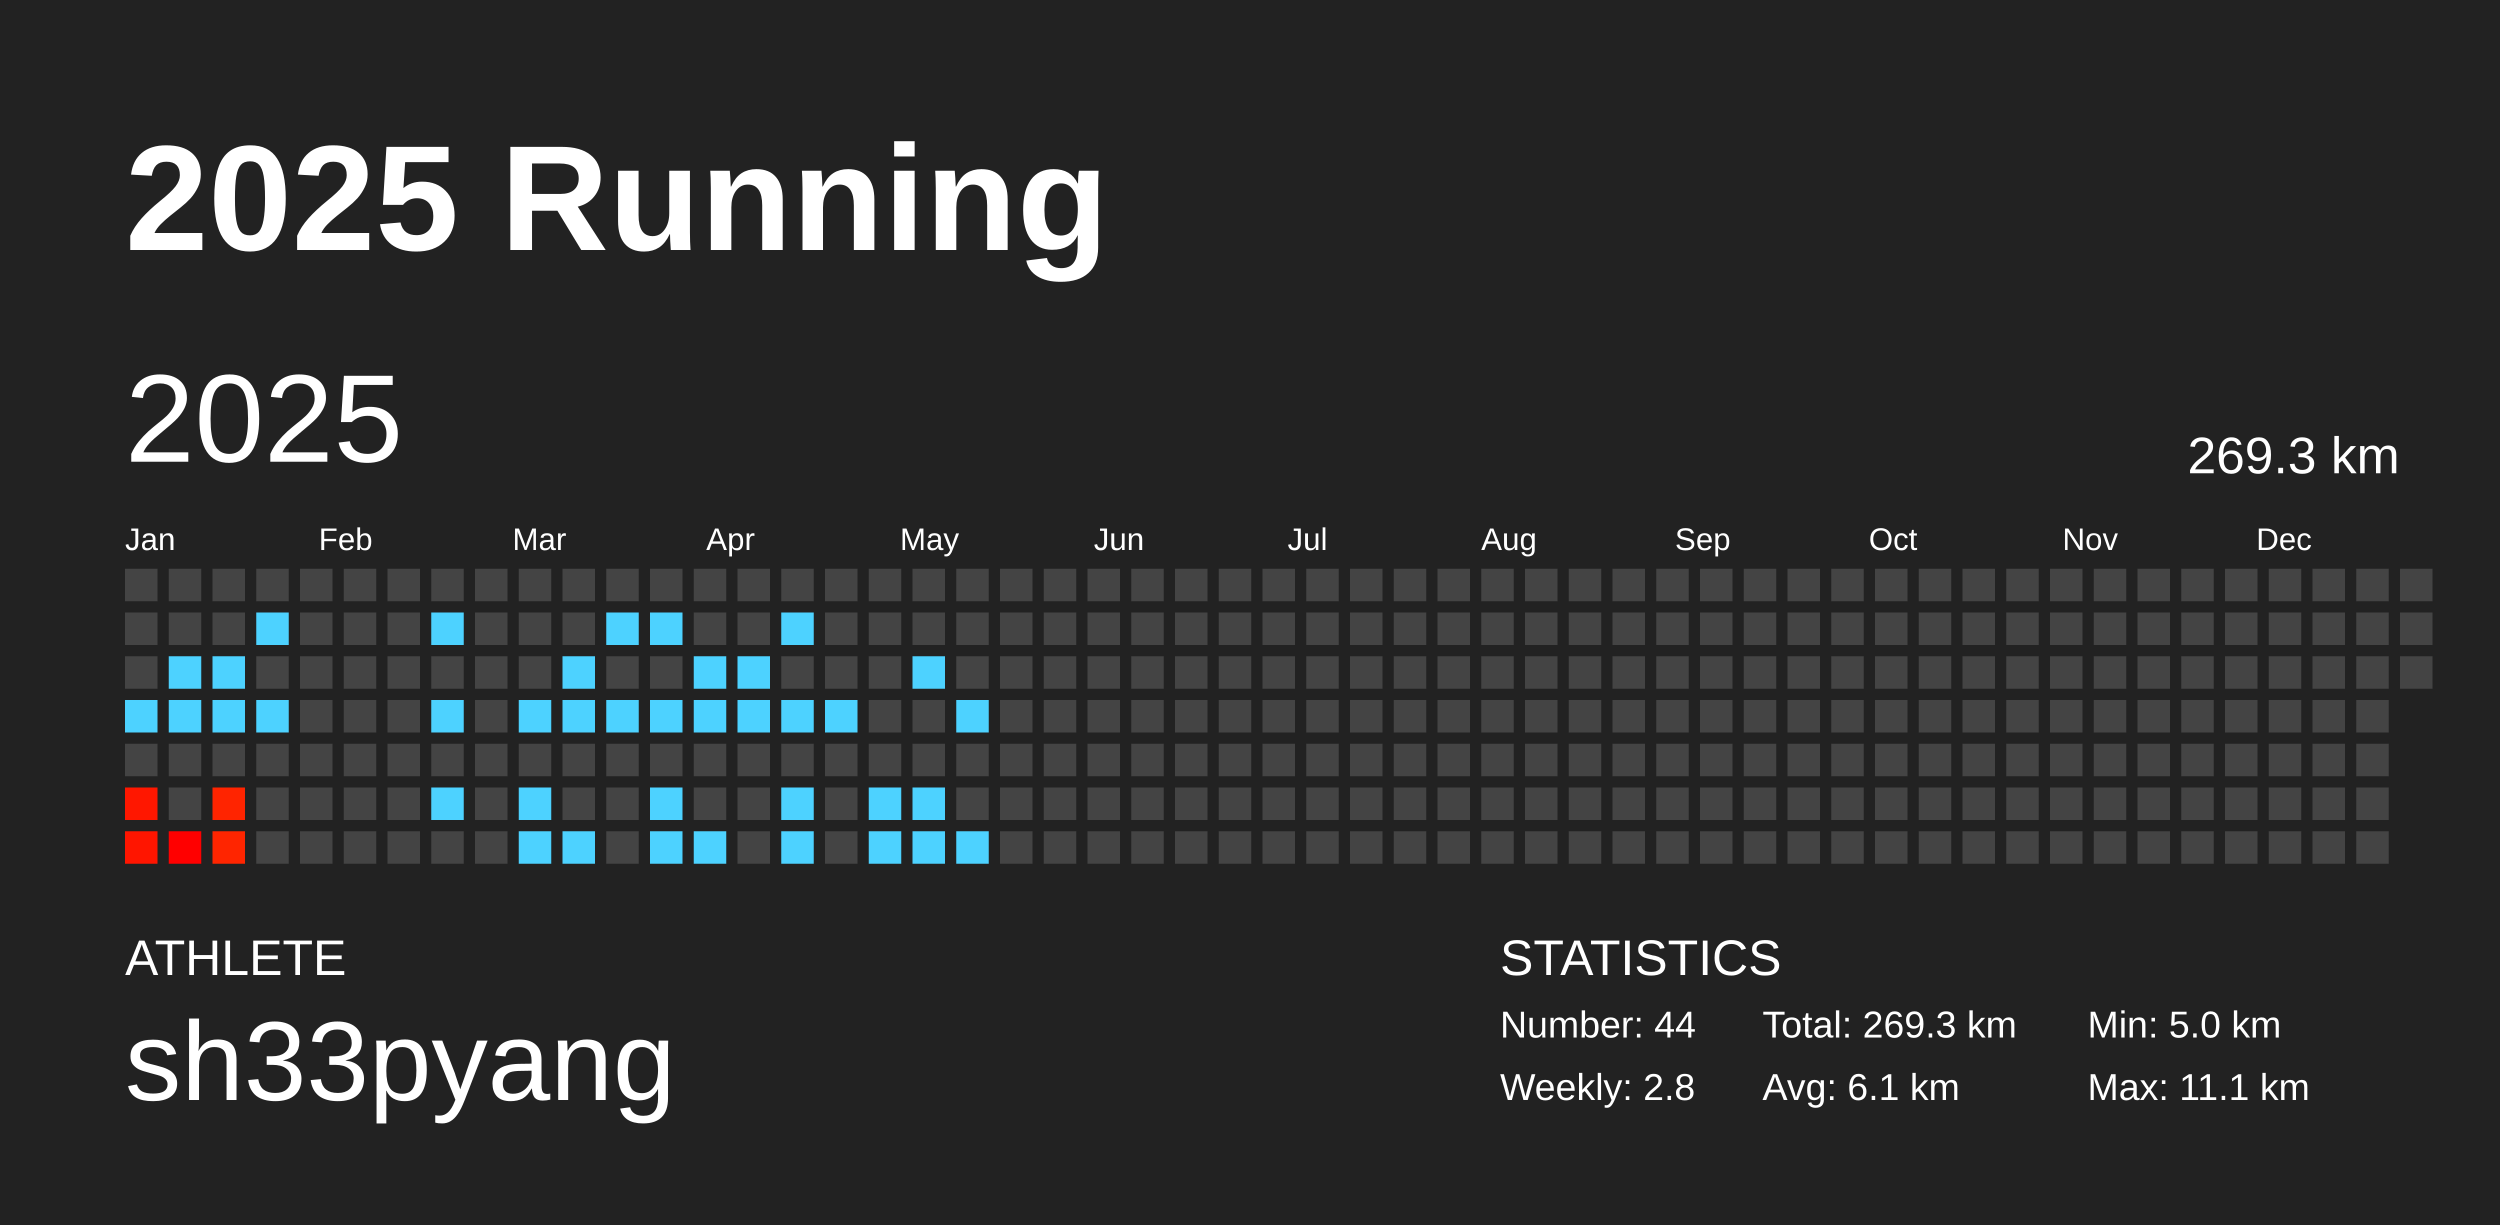
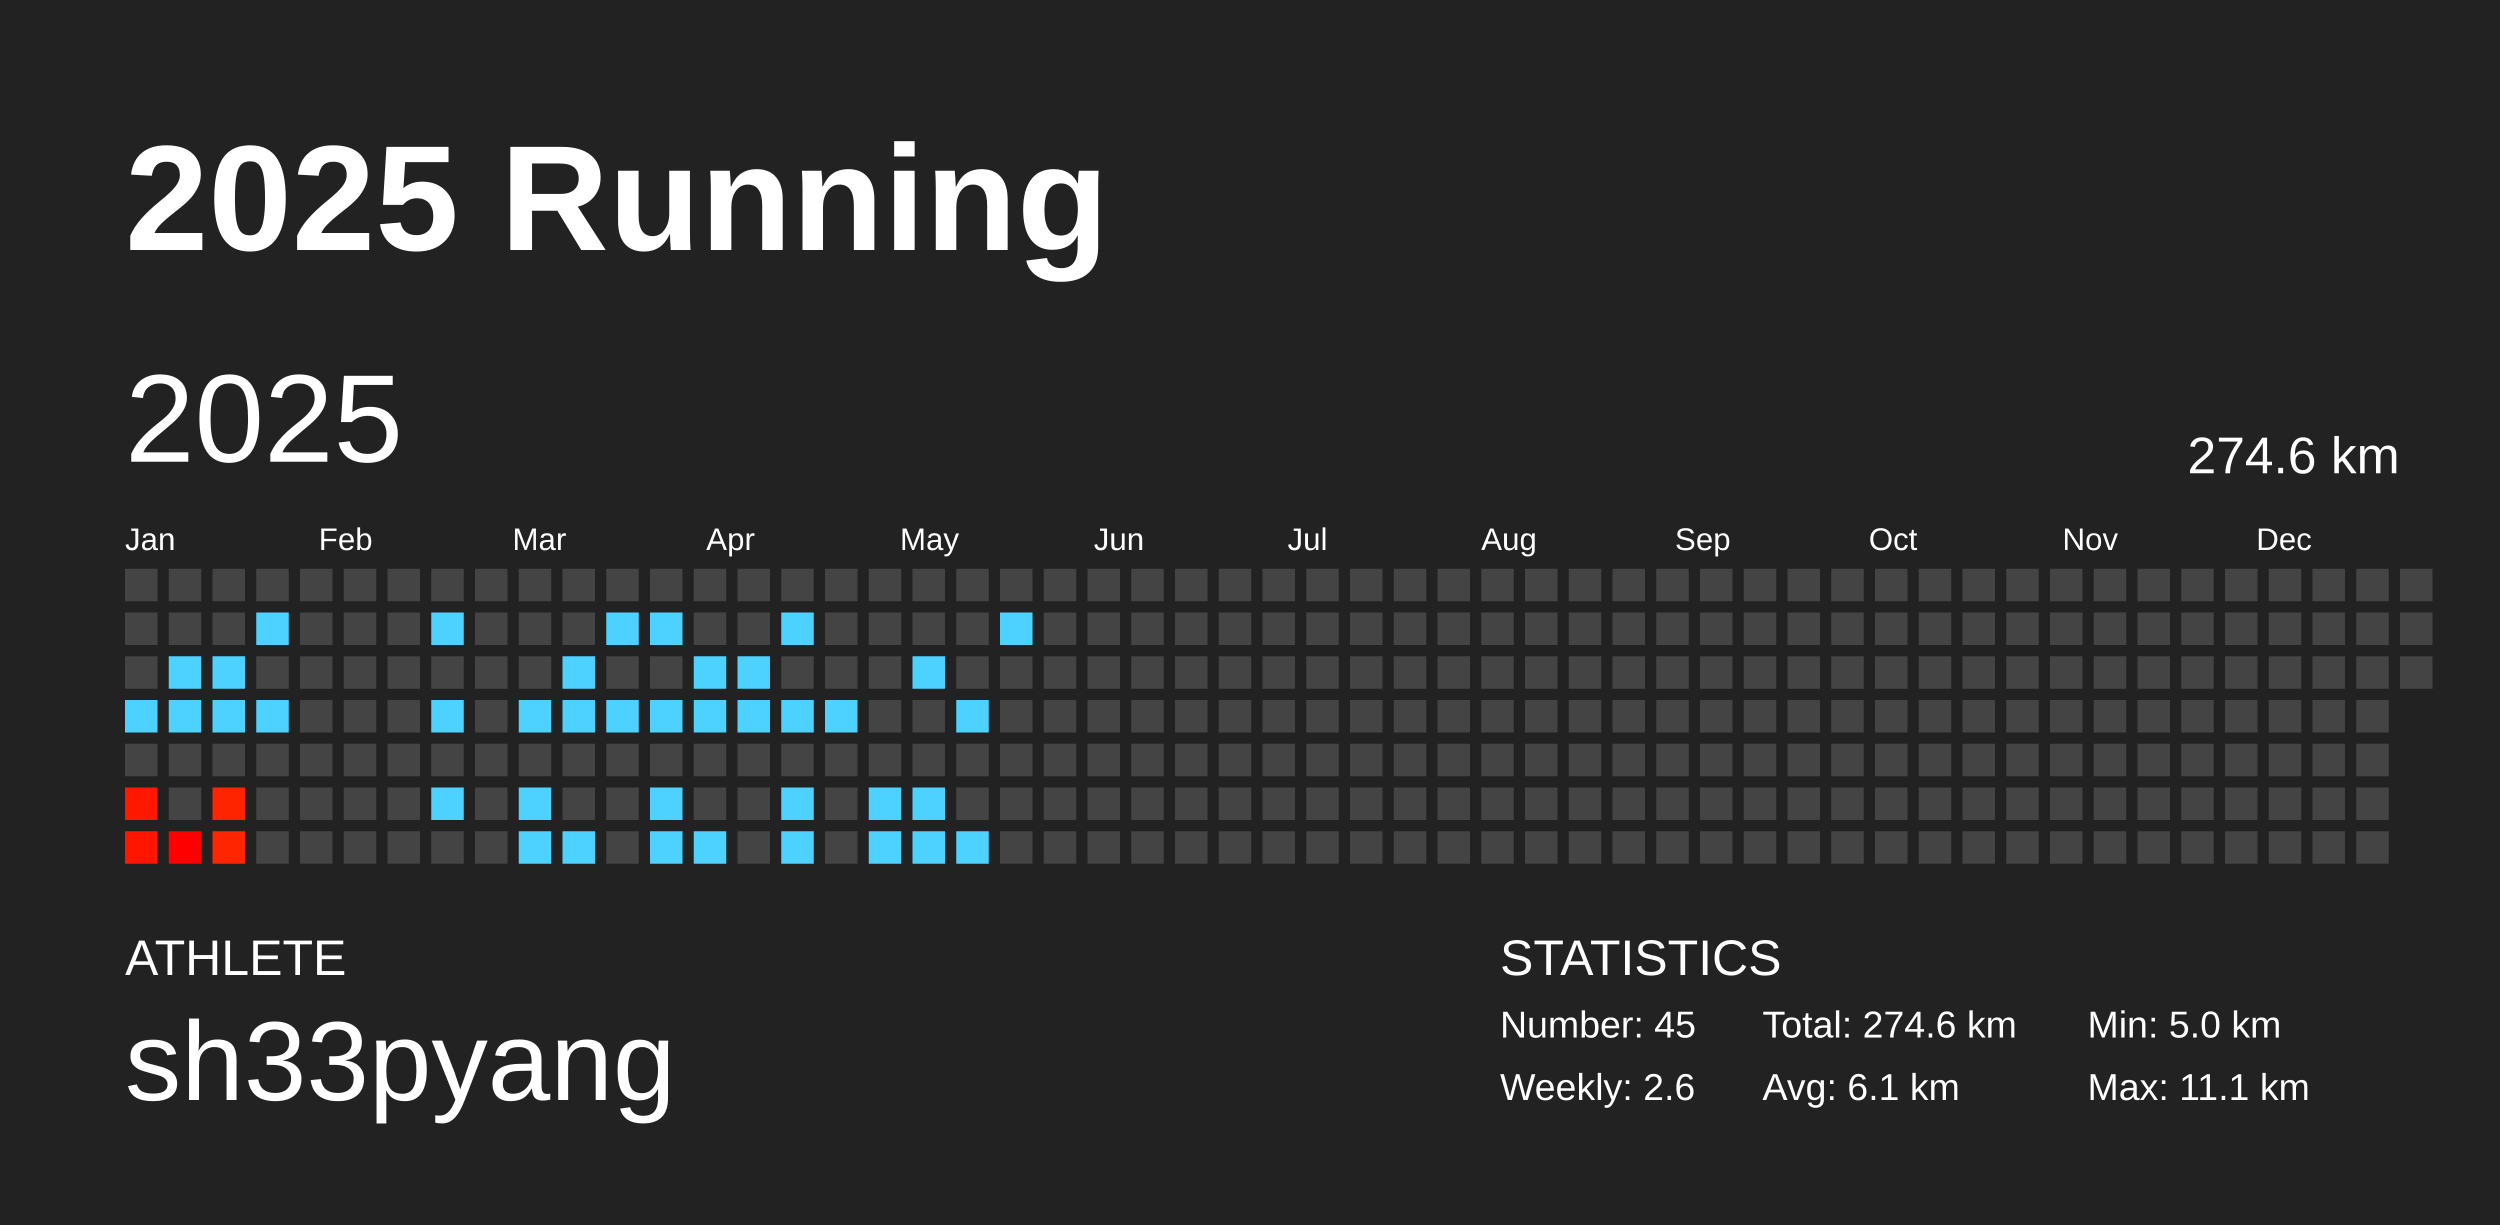
<svg xmlns="http://www.w3.org/2000/svg" baseProfile="full" height="98mm" version="1.1" viewBox="0,0,200,98" width="200mm">
  <defs />
  <rect fill="#222222" height="98" width="200" x="0" y="0" />
  <text fill="#FFFFFF" style="font-size:12px; font-family:Arial; font-weight:bold;" x="10" y="20">2025 Running</text>
  <text fill="#FFFFFF" style="font-size:4px; font-family:Arial" x="10" y="78">ATHLETE</text>
  <text fill="#FFFFFF" style="font-size:9px; font-family:Arial" x="10" y="88">sh33pyang</text>
  <text fill="#FFFFFF" style="font-size:4px; font-family:Arial" x="120" y="78">STATISTICS</text>
-   <text fill="#FFFFFF" style="font-size:3px; font-family:Arial" x="120" y="83">Number: 44</text>
-   <text fill="#FFFFFF" style="font-size:3px; font-family:Arial" x="120" y="88">Weekly: 2.8</text>
-   <text fill="#FFFFFF" style="font-size:3px; font-family:Arial" x="141" y="83">Total: 269.3 km</text>
+   <text fill="#FFFFFF" style="font-size:3px; font-family:Arial" x="120" y="83">Number: 45</text>
+   <text fill="#FFFFFF" style="font-size:3px; font-family:Arial" x="120" y="88">Weekly: 2.6</text>
+   <text fill="#FFFFFF" style="font-size:3px; font-family:Arial" x="141" y="83">Total: 274.6 km</text>
  <text fill="#FFFFFF" style="font-size:3px; font-family:Arial" x="141" y="88">Avg: 6.1 km</text>
  <text fill="#FFFFFF" style="font-size:3px; font-family:Arial" x="167" y="83">Min: 5.0 km</text>
  <text fill="#FFFFFF" style="font-size:3px; font-family:Arial" x="167" y="88">Max: 11.1 km</text>
  <text dominant-baseline="hanging" fill="#FFFFFF" style="font-size:10.0px; font-family:Arial;" x="10" y="30">2025</text>
-   <text dominant-baseline="hanging" fill="#FFFFFF" style="font-size:4.125px; font-family:Arial;" x="175" y="35">269.3 km</text>
+   <text dominant-baseline="hanging" fill="#FFFFFF" style="font-size:4.125px; font-family:Arial;" x="175" y="35">274.6 km</text>
  <text fill="#FFFFFF" style="font-size:2.5px; font-family:Arial" x="10.0" y="44">Jan</text>
  <text fill="#FFFFFF" style="font-size:2.5px; font-family:Arial" x="25.5" y="44">Feb</text>
  <text fill="#FFFFFF" style="font-size:2.5px; font-family:Arial" x="41.0" y="44">Mar</text>
  <text fill="#FFFFFF" style="font-size:2.5px; font-family:Arial" x="56.5" y="44">Apr</text>
  <text fill="#FFFFFF" style="font-size:2.5px; font-family:Arial" x="72.0" y="44">May</text>
  <text fill="#FFFFFF" style="font-size:2.5px; font-family:Arial" x="87.5" y="44">Jun</text>
  <text fill="#FFFFFF" style="font-size:2.5px; font-family:Arial" x="103.0" y="44">Jul</text>
  <text fill="#FFFFFF" style="font-size:2.5px; font-family:Arial" x="118.5" y="44">Aug</text>
  <text fill="#FFFFFF" style="font-size:2.5px; font-family:Arial" x="134.0" y="44">Sep</text>
  <text fill="#FFFFFF" style="font-size:2.5px; font-family:Arial" x="149.5" y="44">Oct</text>
  <text fill="#FFFFFF" style="font-size:2.5px; font-family:Arial" x="165.0" y="44">Nov</text>
  <text fill="#FFFFFF" style="font-size:2.5px; font-family:Arial" x="180.5" y="44">Dec</text>
  <rect fill="#444444" height="2.6" width="2.6" x="10.0" y="45.5" />
  <rect fill="#444444" height="2.6" width="2.6" x="10.0" y="49.0" />
  <rect fill="#444444" height="2.6" width="2.6" x="10.0" y="52.5" />
  <rect fill="#4dd2ff" height="2.6" width="2.6" x="10.0" y="56.0" />
  <rect fill="#444444" height="2.6" width="2.6" x="10.0" y="59.5" />
  <rect fill="#ff1700" height="2.6" width="2.6" x="10.0" y="63.0" />
  <rect fill="#ff1500" height="2.6" width="2.6" x="10.0" y="66.5" />
  <rect fill="#444444" height="2.6" width="2.6" x="13.5" y="45.5" />
  <rect fill="#444444" height="2.6" width="2.6" x="13.5" y="49.0" />
  <rect fill="#4dd2ff" height="2.6" width="2.6" x="13.5" y="52.5" />
  <rect fill="#4dd2ff" height="2.6" width="2.6" x="13.5" y="56.0" />
  <rect fill="#444444" height="2.6" width="2.6" x="13.5" y="59.5" />
  <rect fill="#444444" height="2.6" width="2.6" x="13.5" y="63.0" />
  <rect fill="#ff0000" height="2.6" width="2.6" x="13.5" y="66.5" />
  <rect fill="#444444" height="2.6" width="2.6" x="17.0" y="45.5" />
  <rect fill="#444444" height="2.6" width="2.6" x="17.0" y="49.0" />
  <rect fill="#4dd2ff" height="2.6" width="2.6" x="17.0" y="52.5" />
  <rect fill="#4dd2ff" height="2.6" width="2.6" x="17.0" y="56.0" />
  <rect fill="#444444" height="2.6" width="2.6" x="17.0" y="59.5" />
  <rect fill="#ff2400" height="2.6" width="2.6" x="17.0" y="63.0" />
  <rect fill="#ff2500" height="2.6" width="2.6" x="17.0" y="66.5" />
  <rect fill="#444444" height="2.6" width="2.6" x="20.5" y="45.5" />
  <rect fill="#4dd2ff" height="2.6" width="2.6" x="20.5" y="49.0" />
  <rect fill="#444444" height="2.6" width="2.6" x="20.5" y="52.5" />
  <rect fill="#4dd2ff" height="2.6" width="2.6" x="20.5" y="56.0" />
  <rect fill="#444444" height="2.6" width="2.6" x="20.5" y="59.5" />
  <rect fill="#444444" height="2.6" width="2.6" x="20.5" y="63.0" />
  <rect fill="#444444" height="2.6" width="2.6" x="20.5" y="66.5" />
  <rect fill="#444444" height="2.6" width="2.6" x="24.0" y="45.5" />
  <rect fill="#444444" height="2.6" width="2.6" x="24.0" y="49.0" />
  <rect fill="#444444" height="2.6" width="2.6" x="24.0" y="52.5" />
  <rect fill="#444444" height="2.6" width="2.6" x="24.0" y="56.0" />
  <rect fill="#444444" height="2.6" width="2.6" x="24.0" y="59.5" />
  <rect fill="#444444" height="2.6" width="2.6" x="24.0" y="63.0" />
  <rect fill="#444444" height="2.6" width="2.6" x="24.0" y="66.5" />
  <rect fill="#444444" height="2.6" width="2.6" x="27.5" y="45.5" />
  <rect fill="#444444" height="2.6" width="2.6" x="27.5" y="49.0" />
  <rect fill="#444444" height="2.6" width="2.6" x="27.5" y="52.5" />
  <rect fill="#444444" height="2.6" width="2.6" x="27.5" y="56.0" />
  <rect fill="#444444" height="2.6" width="2.6" x="27.5" y="59.5" />
  <rect fill="#444444" height="2.6" width="2.6" x="27.5" y="63.0" />
  <rect fill="#444444" height="2.6" width="2.6" x="27.5" y="66.5" />
  <rect fill="#444444" height="2.6" width="2.6" x="31.0" y="45.5" />
  <rect fill="#444444" height="2.6" width="2.6" x="31.0" y="49.0" />
  <rect fill="#444444" height="2.6" width="2.6" x="31.0" y="52.5" />
  <rect fill="#444444" height="2.6" width="2.6" x="31.0" y="56.0" />
  <rect fill="#444444" height="2.6" width="2.6" x="31.0" y="59.5" />
  <rect fill="#444444" height="2.6" width="2.6" x="31.0" y="63.0" />
  <rect fill="#444444" height="2.6" width="2.6" x="31.0" y="66.5" />
  <rect fill="#444444" height="2.6" width="2.6" x="34.5" y="45.5" />
  <rect fill="#4dd2ff" height="2.6" width="2.6" x="34.5" y="49.0" />
  <rect fill="#444444" height="2.6" width="2.6" x="34.5" y="52.5" />
  <rect fill="#4dd2ff" height="2.6" width="2.6" x="34.5" y="56.0" />
  <rect fill="#444444" height="2.6" width="2.6" x="34.5" y="59.5" />
  <rect fill="#4dd2ff" height="2.6" width="2.6" x="34.5" y="63.0" />
  <rect fill="#444444" height="2.6" width="2.6" x="34.5" y="66.5" />
  <rect fill="#444444" height="2.6" width="2.6" x="38.0" y="45.5" />
  <rect fill="#444444" height="2.6" width="2.6" x="38.0" y="49.0" />
  <rect fill="#444444" height="2.6" width="2.6" x="38.0" y="52.5" />
  <rect fill="#444444" height="2.6" width="2.6" x="38.0" y="56.0" />
  <rect fill="#444444" height="2.6" width="2.6" x="38.0" y="59.5" />
  <rect fill="#444444" height="2.6" width="2.6" x="38.0" y="63.0" />
  <rect fill="#444444" height="2.6" width="2.6" x="38.0" y="66.5" />
  <rect fill="#444444" height="2.6" width="2.6" x="41.5" y="45.5" />
  <rect fill="#444444" height="2.6" width="2.6" x="41.5" y="49.0" />
  <rect fill="#444444" height="2.6" width="2.6" x="41.5" y="52.5" />
  <rect fill="#4dd2ff" height="2.6" width="2.6" x="41.5" y="56.0" />
  <rect fill="#444444" height="2.6" width="2.6" x="41.5" y="59.5" />
  <rect fill="#4dd2ff" height="2.6" width="2.6" x="41.5" y="63.0" />
  <rect fill="#4dd2ff" height="2.6" width="2.6" x="41.5" y="66.5" />
  <rect fill="#444444" height="2.6" width="2.6" x="45.0" y="45.5" />
  <rect fill="#444444" height="2.6" width="2.6" x="45.0" y="49.0" />
  <rect fill="#4dd2ff" height="2.6" width="2.6" x="45.0" y="52.5" />
  <rect fill="#4dd2ff" height="2.6" width="2.6" x="45.0" y="56.0" />
  <rect fill="#444444" height="2.6" width="2.6" x="45.0" y="59.5" />
  <rect fill="#444444" height="2.6" width="2.6" x="45.0" y="63.0" />
  <rect fill="#4dd2ff" height="2.6" width="2.6" x="45.0" y="66.5" />
  <rect fill="#444444" height="2.6" width="2.6" x="48.5" y="45.5" />
  <rect fill="#4dd2ff" height="2.6" width="2.6" x="48.5" y="49.0" />
  <rect fill="#444444" height="2.6" width="2.6" x="48.5" y="52.5" />
  <rect fill="#4dd2ff" height="2.6" width="2.6" x="48.5" y="56.0" />
  <rect fill="#444444" height="2.6" width="2.6" x="48.5" y="59.5" />
  <rect fill="#444444" height="2.6" width="2.6" x="48.5" y="63.0" />
  <rect fill="#444444" height="2.6" width="2.6" x="48.5" y="66.5" />
  <rect fill="#444444" height="2.6" width="2.6" x="52.0" y="45.5" />
  <rect fill="#4dd2ff" height="2.6" width="2.6" x="52.0" y="49.0" />
  <rect fill="#444444" height="2.6" width="2.6" x="52.0" y="52.5" />
  <rect fill="#4dd2ff" height="2.6" width="2.6" x="52.0" y="56.0" />
  <rect fill="#444444" height="2.6" width="2.6" x="52.0" y="59.5" />
  <rect fill="#4dd2ff" height="2.6" width="2.6" x="52.0" y="63.0" />
  <rect fill="#4dd2ff" height="2.6" width="2.6" x="52.0" y="66.5" />
  <rect fill="#444444" height="2.6" width="2.6" x="55.5" y="45.5" />
  <rect fill="#444444" height="2.6" width="2.6" x="55.5" y="49.0" />
  <rect fill="#4dd2ff" height="2.6" width="2.6" x="55.5" y="52.5" />
  <rect fill="#4dd2ff" height="2.6" width="2.6" x="55.5" y="56.0" />
  <rect fill="#444444" height="2.6" width="2.6" x="55.5" y="59.5" />
  <rect fill="#444444" height="2.6" width="2.6" x="55.5" y="63.0" />
  <rect fill="#4dd2ff" height="2.6" width="2.6" x="55.5" y="66.5" />
  <rect fill="#444444" height="2.6" width="2.6" x="59.0" y="45.5" />
  <rect fill="#444444" height="2.6" width="2.6" x="59.0" y="49.0" />
  <rect fill="#4dd2ff" height="2.6" width="2.6" x="59.0" y="52.5" />
  <rect fill="#4dd2ff" height="2.6" width="2.6" x="59.0" y="56.0" />
  <rect fill="#444444" height="2.6" width="2.6" x="59.0" y="59.5" />
  <rect fill="#444444" height="2.6" width="2.6" x="59.0" y="63.0" />
  <rect fill="#444444" height="2.6" width="2.6" x="59.0" y="66.5" />
  <rect fill="#444444" height="2.6" width="2.6" x="62.5" y="45.5" />
  <rect fill="#4dd2ff" height="2.6" width="2.6" x="62.5" y="49.0" />
  <rect fill="#444444" height="2.6" width="2.6" x="62.5" y="52.5" />
  <rect fill="#4dd2ff" height="2.6" width="2.6" x="62.5" y="56.0" />
  <rect fill="#444444" height="2.6" width="2.6" x="62.5" y="59.5" />
  <rect fill="#4dd2ff" height="2.6" width="2.6" x="62.5" y="63.0" />
  <rect fill="#4dd2ff" height="2.6" width="2.6" x="62.5" y="66.5" />
  <rect fill="#444444" height="2.6" width="2.6" x="66.0" y="45.5" />
  <rect fill="#444444" height="2.6" width="2.6" x="66.0" y="49.0" />
  <rect fill="#444444" height="2.6" width="2.6" x="66.0" y="52.5" />
  <rect fill="#4dd2ff" height="2.6" width="2.6" x="66.0" y="56.0" />
  <rect fill="#444444" height="2.6" width="2.6" x="66.0" y="59.5" />
  <rect fill="#444444" height="2.6" width="2.6" x="66.0" y="63.0" />
  <rect fill="#444444" height="2.6" width="2.6" x="66.0" y="66.5" />
  <rect fill="#444444" height="2.6" width="2.6" x="69.5" y="45.5" />
  <rect fill="#444444" height="2.6" width="2.6" x="69.5" y="49.0" />
  <rect fill="#444444" height="2.6" width="2.6" x="69.5" y="52.5" />
  <rect fill="#444444" height="2.6" width="2.6" x="69.5" y="56.0" />
  <rect fill="#444444" height="2.6" width="2.6" x="69.5" y="59.5" />
  <rect fill="#4dd2ff" height="2.6" width="2.6" x="69.5" y="63.0" />
  <rect fill="#4dd2ff" height="2.6" width="2.6" x="69.5" y="66.5" />
  <rect fill="#444444" height="2.6" width="2.6" x="73.0" y="45.5" />
  <rect fill="#444444" height="2.6" width="2.6" x="73.0" y="49.0" />
  <rect fill="#4dd2ff" height="2.6" width="2.6" x="73.0" y="52.5" />
  <rect fill="#444444" height="2.6" width="2.6" x="73.0" y="56.0" />
  <rect fill="#444444" height="2.6" width="2.6" x="73.0" y="59.5" />
  <rect fill="#4dd2ff" height="2.6" width="2.6" x="73.0" y="63.0" />
  <rect fill="#4dd2ff" height="2.6" width="2.6" x="73.0" y="66.5" />
  <rect fill="#444444" height="2.6" width="2.6" x="76.5" y="45.5" />
  <rect fill="#444444" height="2.6" width="2.6" x="76.5" y="49.0" />
  <rect fill="#444444" height="2.6" width="2.6" x="76.5" y="52.5" />
  <rect fill="#4dd2ff" height="2.6" width="2.6" x="76.5" y="56.0" />
  <rect fill="#444444" height="2.6" width="2.6" x="76.5" y="59.5" />
  <rect fill="#444444" height="2.6" width="2.6" x="76.5" y="63.0" />
  <rect fill="#4dd2ff" height="2.6" width="2.6" x="76.5" y="66.5" />
  <rect fill="#444444" height="2.6" width="2.6" x="80.0" y="45.5" />
-   <rect fill="#444444" height="2.6" width="2.6" x="80.0" y="49.0" />
+   <rect fill="#4dd2ff" height="2.6" width="2.6" x="80.0" y="49.0" />
  <rect fill="#444444" height="2.6" width="2.6" x="80.0" y="52.5" />
  <rect fill="#444444" height="2.6" width="2.6" x="80.0" y="56.0" />
  <rect fill="#444444" height="2.6" width="2.6" x="80.0" y="59.5" />
  <rect fill="#444444" height="2.6" width="2.6" x="80.0" y="63.0" />
  <rect fill="#444444" height="2.6" width="2.6" x="80.0" y="66.5" />
  <rect fill="#444444" height="2.6" width="2.6" x="83.5" y="45.5" />
  <rect fill="#444444" height="2.6" width="2.6" x="83.5" y="49.0" />
  <rect fill="#444444" height="2.6" width="2.6" x="83.5" y="52.5" />
  <rect fill="#444444" height="2.6" width="2.6" x="83.5" y="56.0" />
  <rect fill="#444444" height="2.6" width="2.6" x="83.5" y="59.5" />
  <rect fill="#444444" height="2.6" width="2.6" x="83.5" y="63.0" />
  <rect fill="#444444" height="2.6" width="2.6" x="83.5" y="66.5" />
  <rect fill="#444444" height="2.6" width="2.6" x="87.0" y="45.5" />
  <rect fill="#444444" height="2.6" width="2.6" x="87.0" y="49.0" />
  <rect fill="#444444" height="2.6" width="2.6" x="87.0" y="52.5" />
  <rect fill="#444444" height="2.6" width="2.6" x="87.0" y="56.0" />
  <rect fill="#444444" height="2.6" width="2.6" x="87.0" y="59.5" />
  <rect fill="#444444" height="2.6" width="2.6" x="87.0" y="63.0" />
  <rect fill="#444444" height="2.6" width="2.6" x="87.0" y="66.5" />
  <rect fill="#444444" height="2.6" width="2.6" x="90.5" y="45.5" />
  <rect fill="#444444" height="2.6" width="2.6" x="90.5" y="49.0" />
  <rect fill="#444444" height="2.6" width="2.6" x="90.5" y="52.5" />
  <rect fill="#444444" height="2.6" width="2.6" x="90.5" y="56.0" />
  <rect fill="#444444" height="2.6" width="2.6" x="90.5" y="59.5" />
  <rect fill="#444444" height="2.6" width="2.6" x="90.5" y="63.0" />
  <rect fill="#444444" height="2.6" width="2.6" x="90.5" y="66.5" />
  <rect fill="#444444" height="2.6" width="2.6" x="94.0" y="45.5" />
  <rect fill="#444444" height="2.6" width="2.6" x="94.0" y="49.0" />
  <rect fill="#444444" height="2.6" width="2.6" x="94.0" y="52.5" />
  <rect fill="#444444" height="2.6" width="2.6" x="94.0" y="56.0" />
  <rect fill="#444444" height="2.6" width="2.6" x="94.0" y="59.5" />
  <rect fill="#444444" height="2.6" width="2.6" x="94.0" y="63.0" />
  <rect fill="#444444" height="2.6" width="2.6" x="94.0" y="66.5" />
  <rect fill="#444444" height="2.6" width="2.6" x="97.5" y="45.5" />
  <rect fill="#444444" height="2.6" width="2.6" x="97.5" y="49.0" />
  <rect fill="#444444" height="2.6" width="2.6" x="97.5" y="52.5" />
  <rect fill="#444444" height="2.6" width="2.6" x="97.5" y="56.0" />
  <rect fill="#444444" height="2.6" width="2.6" x="97.5" y="59.5" />
  <rect fill="#444444" height="2.6" width="2.6" x="97.5" y="63.0" />
  <rect fill="#444444" height="2.6" width="2.6" x="97.5" y="66.5" />
  <rect fill="#444444" height="2.6" width="2.6" x="101.0" y="45.5" />
  <rect fill="#444444" height="2.6" width="2.6" x="101.0" y="49.0" />
  <rect fill="#444444" height="2.6" width="2.6" x="101.0" y="52.5" />
  <rect fill="#444444" height="2.6" width="2.6" x="101.0" y="56.0" />
  <rect fill="#444444" height="2.6" width="2.6" x="101.0" y="59.5" />
  <rect fill="#444444" height="2.6" width="2.6" x="101.0" y="63.0" />
  <rect fill="#444444" height="2.6" width="2.6" x="101.0" y="66.5" />
  <rect fill="#444444" height="2.6" width="2.6" x="104.5" y="45.5" />
  <rect fill="#444444" height="2.6" width="2.6" x="104.5" y="49.0" />
  <rect fill="#444444" height="2.6" width="2.6" x="104.5" y="52.5" />
  <rect fill="#444444" height="2.6" width="2.6" x="104.5" y="56.0" />
  <rect fill="#444444" height="2.6" width="2.6" x="104.5" y="59.5" />
  <rect fill="#444444" height="2.6" width="2.6" x="104.5" y="63.0" />
  <rect fill="#444444" height="2.6" width="2.6" x="104.5" y="66.5" />
  <rect fill="#444444" height="2.6" width="2.6" x="108.0" y="45.5" />
  <rect fill="#444444" height="2.6" width="2.6" x="108.0" y="49.0" />
  <rect fill="#444444" height="2.6" width="2.6" x="108.0" y="52.5" />
  <rect fill="#444444" height="2.6" width="2.6" x="108.0" y="56.0" />
  <rect fill="#444444" height="2.6" width="2.6" x="108.0" y="59.5" />
  <rect fill="#444444" height="2.6" width="2.6" x="108.0" y="63.0" />
  <rect fill="#444444" height="2.6" width="2.6" x="108.0" y="66.5" />
  <rect fill="#444444" height="2.6" width="2.6" x="111.5" y="45.5" />
  <rect fill="#444444" height="2.6" width="2.6" x="111.5" y="49.0" />
  <rect fill="#444444" height="2.6" width="2.6" x="111.5" y="52.5" />
  <rect fill="#444444" height="2.6" width="2.6" x="111.5" y="56.0" />
  <rect fill="#444444" height="2.6" width="2.6" x="111.5" y="59.5" />
  <rect fill="#444444" height="2.6" width="2.6" x="111.5" y="63.0" />
  <rect fill="#444444" height="2.6" width="2.6" x="111.5" y="66.5" />
  <rect fill="#444444" height="2.6" width="2.6" x="115.0" y="45.5" />
  <rect fill="#444444" height="2.6" width="2.6" x="115.0" y="49.0" />
  <rect fill="#444444" height="2.6" width="2.6" x="115.0" y="52.5" />
  <rect fill="#444444" height="2.6" width="2.6" x="115.0" y="56.0" />
  <rect fill="#444444" height="2.6" width="2.6" x="115.0" y="59.5" />
  <rect fill="#444444" height="2.6" width="2.6" x="115.0" y="63.0" />
  <rect fill="#444444" height="2.6" width="2.6" x="115.0" y="66.5" />
  <rect fill="#444444" height="2.6" width="2.6" x="118.5" y="45.5" />
  <rect fill="#444444" height="2.6" width="2.6" x="118.5" y="49.0" />
  <rect fill="#444444" height="2.6" width="2.6" x="118.5" y="52.5" />
  <rect fill="#444444" height="2.6" width="2.6" x="118.5" y="56.0" />
  <rect fill="#444444" height="2.6" width="2.6" x="118.5" y="59.5" />
  <rect fill="#444444" height="2.6" width="2.6" x="118.5" y="63.0" />
  <rect fill="#444444" height="2.6" width="2.6" x="118.5" y="66.5" />
  <rect fill="#444444" height="2.6" width="2.6" x="122.0" y="45.5" />
  <rect fill="#444444" height="2.6" width="2.6" x="122.0" y="49.0" />
  <rect fill="#444444" height="2.6" width="2.6" x="122.0" y="52.5" />
  <rect fill="#444444" height="2.6" width="2.6" x="122.0" y="56.0" />
  <rect fill="#444444" height="2.6" width="2.6" x="122.0" y="59.5" />
  <rect fill="#444444" height="2.6" width="2.6" x="122.0" y="63.0" />
  <rect fill="#444444" height="2.6" width="2.6" x="122.0" y="66.5" />
  <rect fill="#444444" height="2.6" width="2.6" x="125.5" y="45.5" />
  <rect fill="#444444" height="2.6" width="2.6" x="125.5" y="49.0" />
  <rect fill="#444444" height="2.6" width="2.6" x="125.5" y="52.5" />
  <rect fill="#444444" height="2.6" width="2.6" x="125.5" y="56.0" />
  <rect fill="#444444" height="2.6" width="2.6" x="125.5" y="59.5" />
  <rect fill="#444444" height="2.6" width="2.6" x="125.5" y="63.0" />
  <rect fill="#444444" height="2.6" width="2.6" x="125.5" y="66.5" />
  <rect fill="#444444" height="2.6" width="2.6" x="129.0" y="45.5" />
  <rect fill="#444444" height="2.6" width="2.6" x="129.0" y="49.0" />
  <rect fill="#444444" height="2.6" width="2.6" x="129.0" y="52.5" />
  <rect fill="#444444" height="2.6" width="2.6" x="129.0" y="56.0" />
  <rect fill="#444444" height="2.6" width="2.6" x="129.0" y="59.5" />
  <rect fill="#444444" height="2.6" width="2.6" x="129.0" y="63.0" />
  <rect fill="#444444" height="2.6" width="2.6" x="129.0" y="66.5" />
  <rect fill="#444444" height="2.6" width="2.6" x="132.5" y="45.5" />
  <rect fill="#444444" height="2.6" width="2.6" x="132.5" y="49.0" />
  <rect fill="#444444" height="2.6" width="2.6" x="132.5" y="52.5" />
  <rect fill="#444444" height="2.6" width="2.6" x="132.5" y="56.0" />
  <rect fill="#444444" height="2.6" width="2.6" x="132.5" y="59.5" />
  <rect fill="#444444" height="2.6" width="2.6" x="132.5" y="63.0" />
  <rect fill="#444444" height="2.6" width="2.6" x="132.5" y="66.5" />
  <rect fill="#444444" height="2.6" width="2.6" x="136.0" y="45.5" />
  <rect fill="#444444" height="2.6" width="2.6" x="136.0" y="49.0" />
  <rect fill="#444444" height="2.6" width="2.6" x="136.0" y="52.5" />
  <rect fill="#444444" height="2.6" width="2.6" x="136.0" y="56.0" />
  <rect fill="#444444" height="2.6" width="2.6" x="136.0" y="59.5" />
  <rect fill="#444444" height="2.6" width="2.6" x="136.0" y="63.0" />
  <rect fill="#444444" height="2.6" width="2.6" x="136.0" y="66.5" />
  <rect fill="#444444" height="2.6" width="2.6" x="139.5" y="45.5" />
  <rect fill="#444444" height="2.6" width="2.6" x="139.5" y="49.0" />
  <rect fill="#444444" height="2.6" width="2.6" x="139.5" y="52.5" />
  <rect fill="#444444" height="2.6" width="2.6" x="139.5" y="56.0" />
  <rect fill="#444444" height="2.6" width="2.6" x="139.5" y="59.5" />
  <rect fill="#444444" height="2.6" width="2.6" x="139.5" y="63.0" />
  <rect fill="#444444" height="2.6" width="2.6" x="139.5" y="66.5" />
  <rect fill="#444444" height="2.6" width="2.6" x="143.0" y="45.5" />
  <rect fill="#444444" height="2.6" width="2.6" x="143.0" y="49.0" />
  <rect fill="#444444" height="2.6" width="2.6" x="143.0" y="52.5" />
  <rect fill="#444444" height="2.6" width="2.6" x="143.0" y="56.0" />
  <rect fill="#444444" height="2.6" width="2.6" x="143.0" y="59.5" />
  <rect fill="#444444" height="2.6" width="2.6" x="143.0" y="63.0" />
  <rect fill="#444444" height="2.6" width="2.6" x="143.0" y="66.5" />
  <rect fill="#444444" height="2.6" width="2.6" x="146.5" y="45.5" />
  <rect fill="#444444" height="2.6" width="2.6" x="146.5" y="49.0" />
  <rect fill="#444444" height="2.6" width="2.6" x="146.5" y="52.5" />
  <rect fill="#444444" height="2.6" width="2.6" x="146.5" y="56.0" />
  <rect fill="#444444" height="2.6" width="2.6" x="146.5" y="59.5" />
  <rect fill="#444444" height="2.6" width="2.6" x="146.5" y="63.0" />
  <rect fill="#444444" height="2.6" width="2.6" x="146.5" y="66.5" />
  <rect fill="#444444" height="2.6" width="2.6" x="150.0" y="45.5" />
  <rect fill="#444444" height="2.6" width="2.6" x="150.0" y="49.0" />
  <rect fill="#444444" height="2.6" width="2.6" x="150.0" y="52.5" />
  <rect fill="#444444" height="2.6" width="2.6" x="150.0" y="56.0" />
  <rect fill="#444444" height="2.6" width="2.6" x="150.0" y="59.5" />
  <rect fill="#444444" height="2.6" width="2.6" x="150.0" y="63.0" />
  <rect fill="#444444" height="2.6" width="2.6" x="150.0" y="66.5" />
  <rect fill="#444444" height="2.6" width="2.6" x="153.5" y="45.5" />
  <rect fill="#444444" height="2.6" width="2.6" x="153.5" y="49.0" />
  <rect fill="#444444" height="2.6" width="2.6" x="153.5" y="52.5" />
  <rect fill="#444444" height="2.6" width="2.6" x="153.5" y="56.0" />
  <rect fill="#444444" height="2.6" width="2.6" x="153.5" y="59.5" />
  <rect fill="#444444" height="2.6" width="2.6" x="153.5" y="63.0" />
  <rect fill="#444444" height="2.6" width="2.6" x="153.5" y="66.5" />
  <rect fill="#444444" height="2.6" width="2.6" x="157.0" y="45.5" />
  <rect fill="#444444" height="2.6" width="2.6" x="157.0" y="49.0" />
  <rect fill="#444444" height="2.6" width="2.6" x="157.0" y="52.5" />
  <rect fill="#444444" height="2.6" width="2.6" x="157.0" y="56.0" />
  <rect fill="#444444" height="2.6" width="2.6" x="157.0" y="59.5" />
  <rect fill="#444444" height="2.6" width="2.6" x="157.0" y="63.0" />
  <rect fill="#444444" height="2.6" width="2.6" x="157.0" y="66.5" />
  <rect fill="#444444" height="2.6" width="2.6" x="160.5" y="45.5" />
  <rect fill="#444444" height="2.6" width="2.6" x="160.5" y="49.0" />
  <rect fill="#444444" height="2.6" width="2.6" x="160.5" y="52.5" />
  <rect fill="#444444" height="2.6" width="2.6" x="160.5" y="56.0" />
  <rect fill="#444444" height="2.6" width="2.6" x="160.5" y="59.5" />
  <rect fill="#444444" height="2.6" width="2.6" x="160.5" y="63.0" />
  <rect fill="#444444" height="2.6" width="2.6" x="160.5" y="66.5" />
  <rect fill="#444444" height="2.6" width="2.6" x="164.0" y="45.5" />
  <rect fill="#444444" height="2.6" width="2.6" x="164.0" y="49.0" />
  <rect fill="#444444" height="2.6" width="2.6" x="164.0" y="52.5" />
  <rect fill="#444444" height="2.6" width="2.6" x="164.0" y="56.0" />
  <rect fill="#444444" height="2.6" width="2.6" x="164.0" y="59.5" />
  <rect fill="#444444" height="2.6" width="2.6" x="164.0" y="63.0" />
  <rect fill="#444444" height="2.6" width="2.6" x="164.0" y="66.5" />
  <rect fill="#444444" height="2.6" width="2.6" x="167.5" y="45.5" />
  <rect fill="#444444" height="2.6" width="2.6" x="167.5" y="49.0" />
  <rect fill="#444444" height="2.6" width="2.6" x="167.5" y="52.5" />
  <rect fill="#444444" height="2.6" width="2.6" x="167.5" y="56.0" />
  <rect fill="#444444" height="2.6" width="2.6" x="167.5" y="59.5" />
  <rect fill="#444444" height="2.6" width="2.6" x="167.5" y="63.0" />
  <rect fill="#444444" height="2.6" width="2.6" x="167.5" y="66.5" />
  <rect fill="#444444" height="2.6" width="2.6" x="171.0" y="45.5" />
  <rect fill="#444444" height="2.6" width="2.6" x="171.0" y="49.0" />
  <rect fill="#444444" height="2.6" width="2.6" x="171.0" y="52.5" />
  <rect fill="#444444" height="2.6" width="2.6" x="171.0" y="56.0" />
  <rect fill="#444444" height="2.6" width="2.6" x="171.0" y="59.5" />
  <rect fill="#444444" height="2.6" width="2.6" x="171.0" y="63.0" />
  <rect fill="#444444" height="2.6" width="2.6" x="171.0" y="66.5" />
  <rect fill="#444444" height="2.6" width="2.6" x="174.5" y="45.5" />
  <rect fill="#444444" height="2.6" width="2.6" x="174.5" y="49.0" />
  <rect fill="#444444" height="2.6" width="2.6" x="174.5" y="52.5" />
  <rect fill="#444444" height="2.6" width="2.6" x="174.5" y="56.0" />
  <rect fill="#444444" height="2.6" width="2.6" x="174.5" y="59.5" />
  <rect fill="#444444" height="2.6" width="2.6" x="174.5" y="63.0" />
  <rect fill="#444444" height="2.6" width="2.6" x="174.5" y="66.5" />
  <rect fill="#444444" height="2.6" width="2.6" x="178.0" y="45.5" />
  <rect fill="#444444" height="2.6" width="2.6" x="178.0" y="49.0" />
  <rect fill="#444444" height="2.6" width="2.6" x="178.0" y="52.5" />
  <rect fill="#444444" height="2.6" width="2.6" x="178.0" y="56.0" />
  <rect fill="#444444" height="2.6" width="2.6" x="178.0" y="59.5" />
  <rect fill="#444444" height="2.6" width="2.6" x="178.0" y="63.0" />
  <rect fill="#444444" height="2.6" width="2.6" x="178.0" y="66.5" />
  <rect fill="#444444" height="2.6" width="2.6" x="181.5" y="45.5" />
  <rect fill="#444444" height="2.6" width="2.6" x="181.5" y="49.0" />
  <rect fill="#444444" height="2.6" width="2.6" x="181.5" y="52.5" />
  <rect fill="#444444" height="2.6" width="2.6" x="181.5" y="56.0" />
  <rect fill="#444444" height="2.6" width="2.6" x="181.5" y="59.5" />
  <rect fill="#444444" height="2.6" width="2.6" x="181.5" y="63.0" />
  <rect fill="#444444" height="2.6" width="2.6" x="181.5" y="66.5" />
  <rect fill="#444444" height="2.6" width="2.6" x="185.0" y="45.5" />
  <rect fill="#444444" height="2.6" width="2.6" x="185.0" y="49.0" />
  <rect fill="#444444" height="2.6" width="2.6" x="185.0" y="52.5" />
  <rect fill="#444444" height="2.6" width="2.6" x="185.0" y="56.0" />
  <rect fill="#444444" height="2.6" width="2.6" x="185.0" y="59.5" />
  <rect fill="#444444" height="2.6" width="2.6" x="185.0" y="63.0" />
  <rect fill="#444444" height="2.6" width="2.6" x="185.0" y="66.5" />
  <rect fill="#444444" height="2.6" width="2.6" x="188.5" y="45.5" />
  <rect fill="#444444" height="2.6" width="2.6" x="188.5" y="49.0" />
  <rect fill="#444444" height="2.6" width="2.6" x="188.5" y="52.5" />
  <rect fill="#444444" height="2.6" width="2.6" x="188.5" y="56.0" />
  <rect fill="#444444" height="2.6" width="2.6" x="188.5" y="59.5" />
  <rect fill="#444444" height="2.6" width="2.6" x="188.5" y="63.0" />
  <rect fill="#444444" height="2.6" width="2.6" x="188.5" y="66.5" />
  <rect fill="#444444" height="2.6" width="2.6" x="192.0" y="45.5" />
  <rect fill="#444444" height="2.6" width="2.6" x="192.0" y="49.0" />
  <rect fill="#444444" height="2.6" width="2.6" x="192.0" y="52.5" />
</svg>
